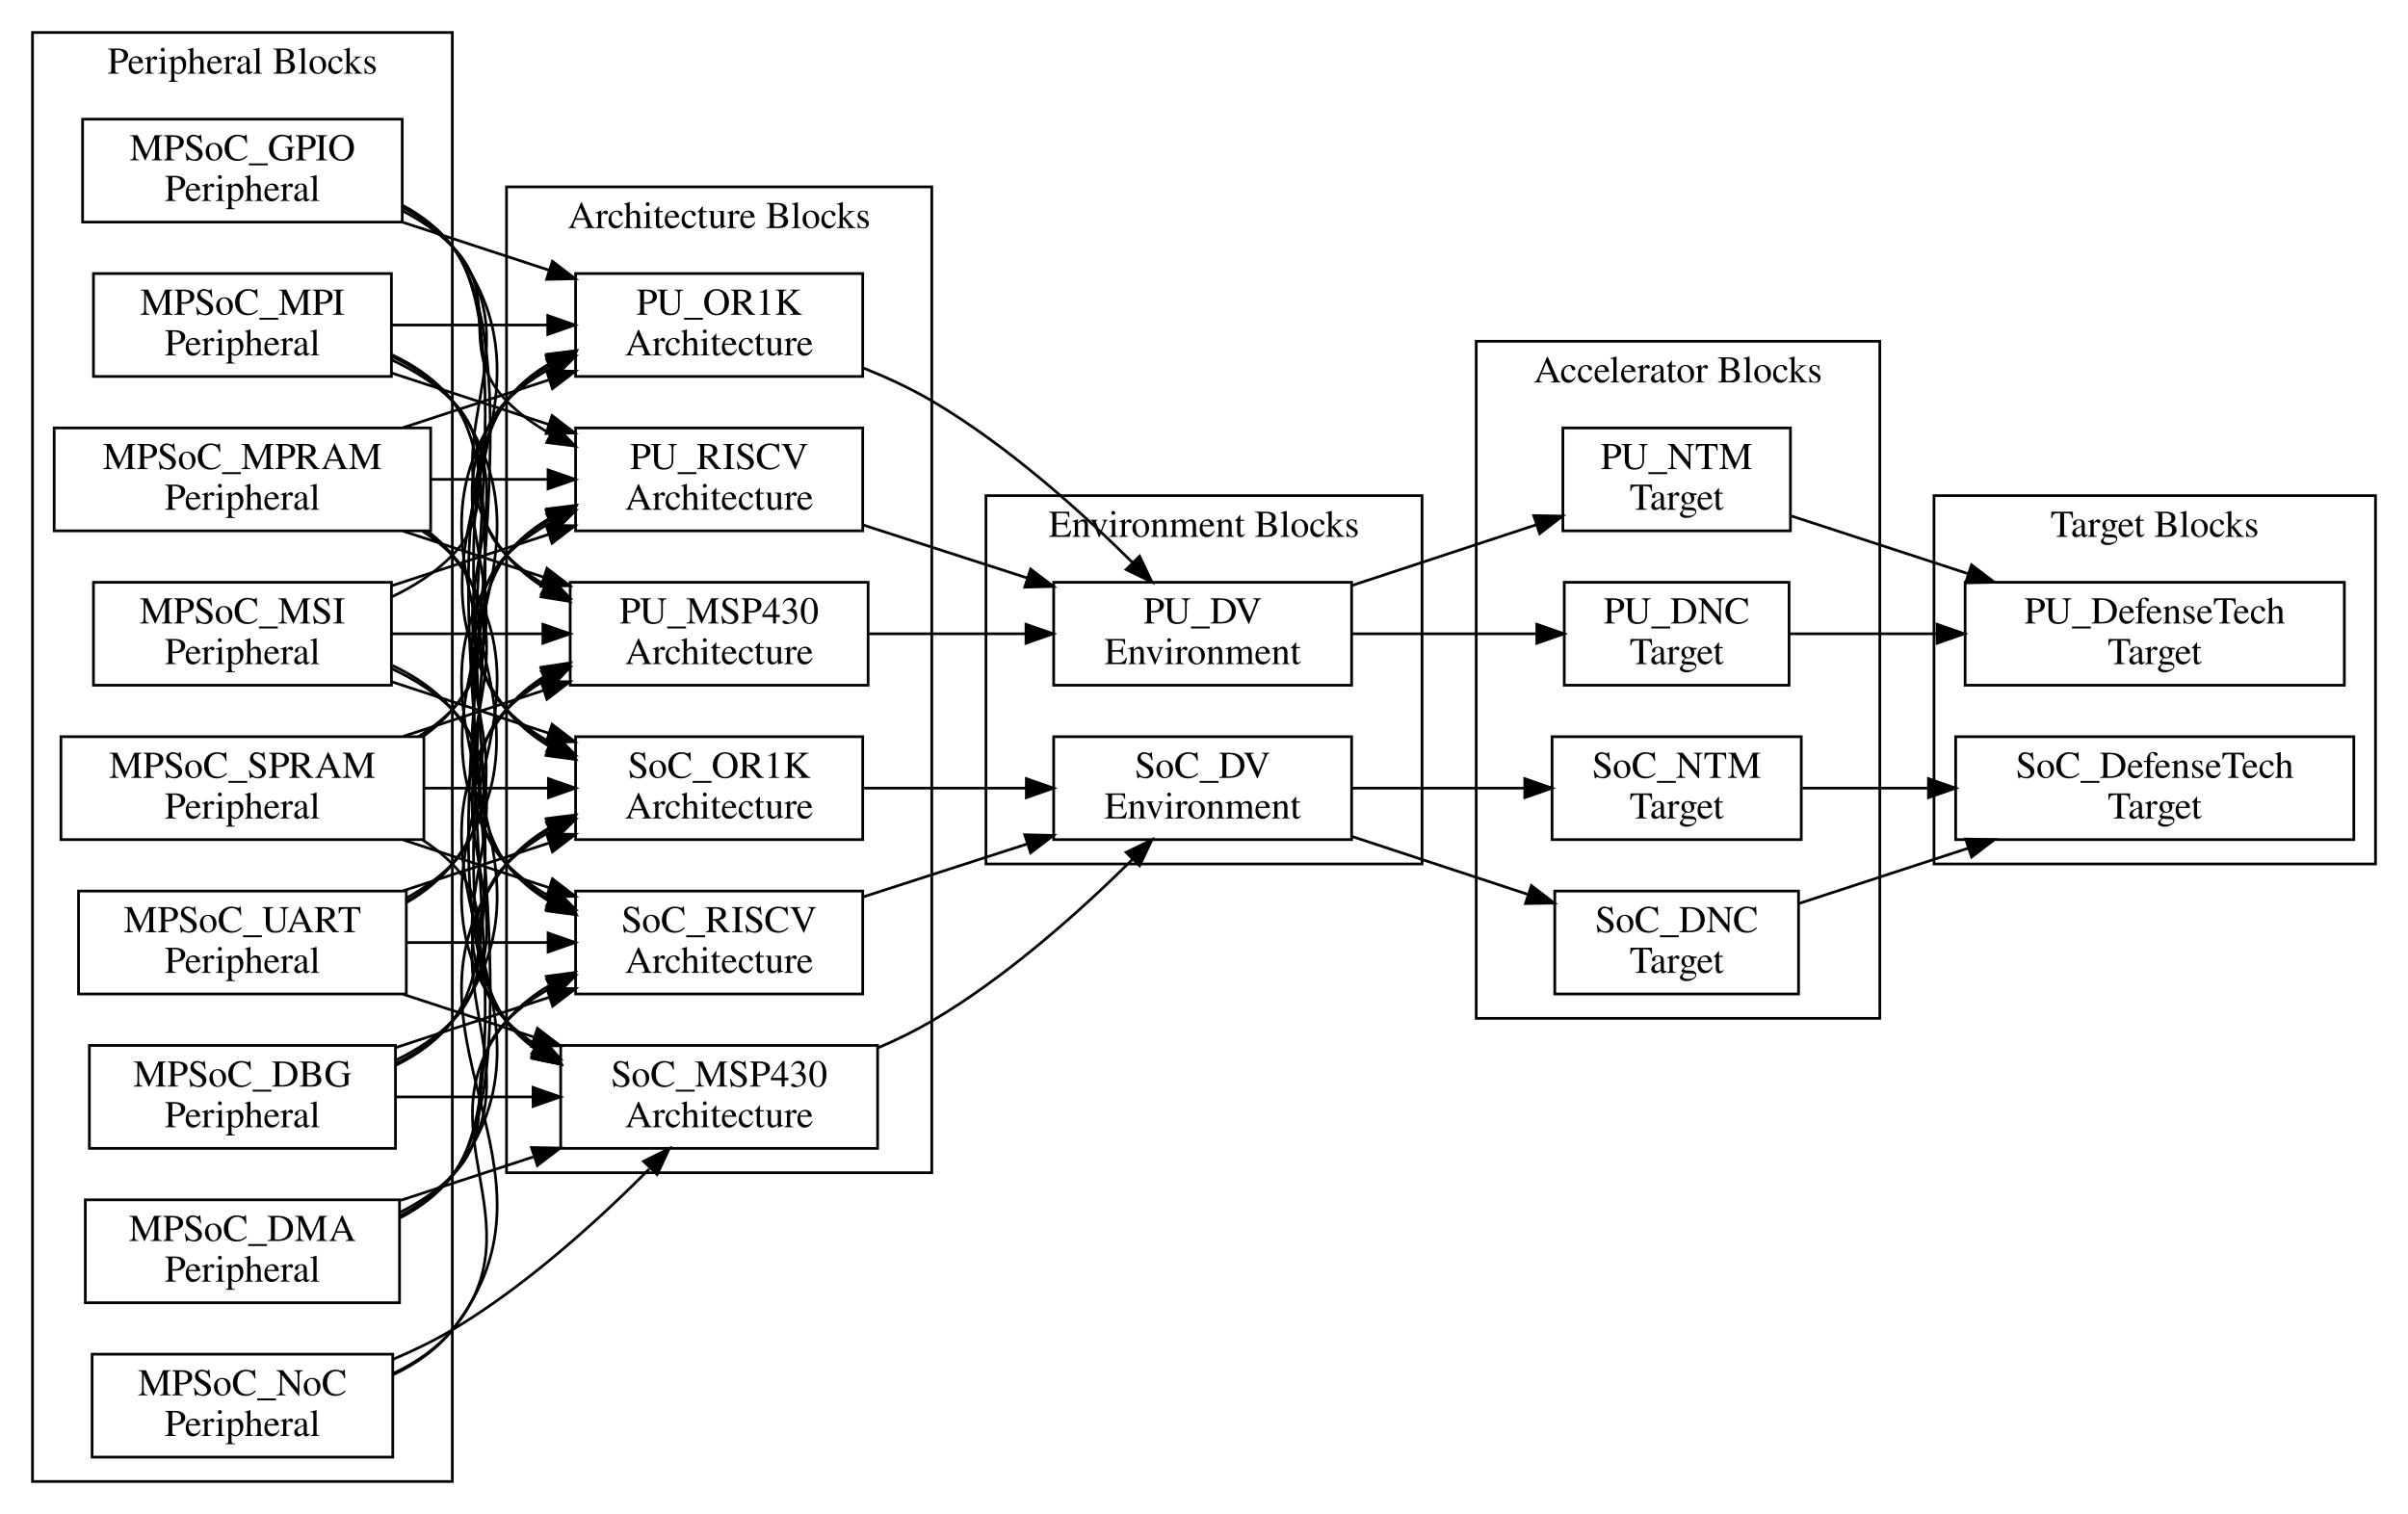
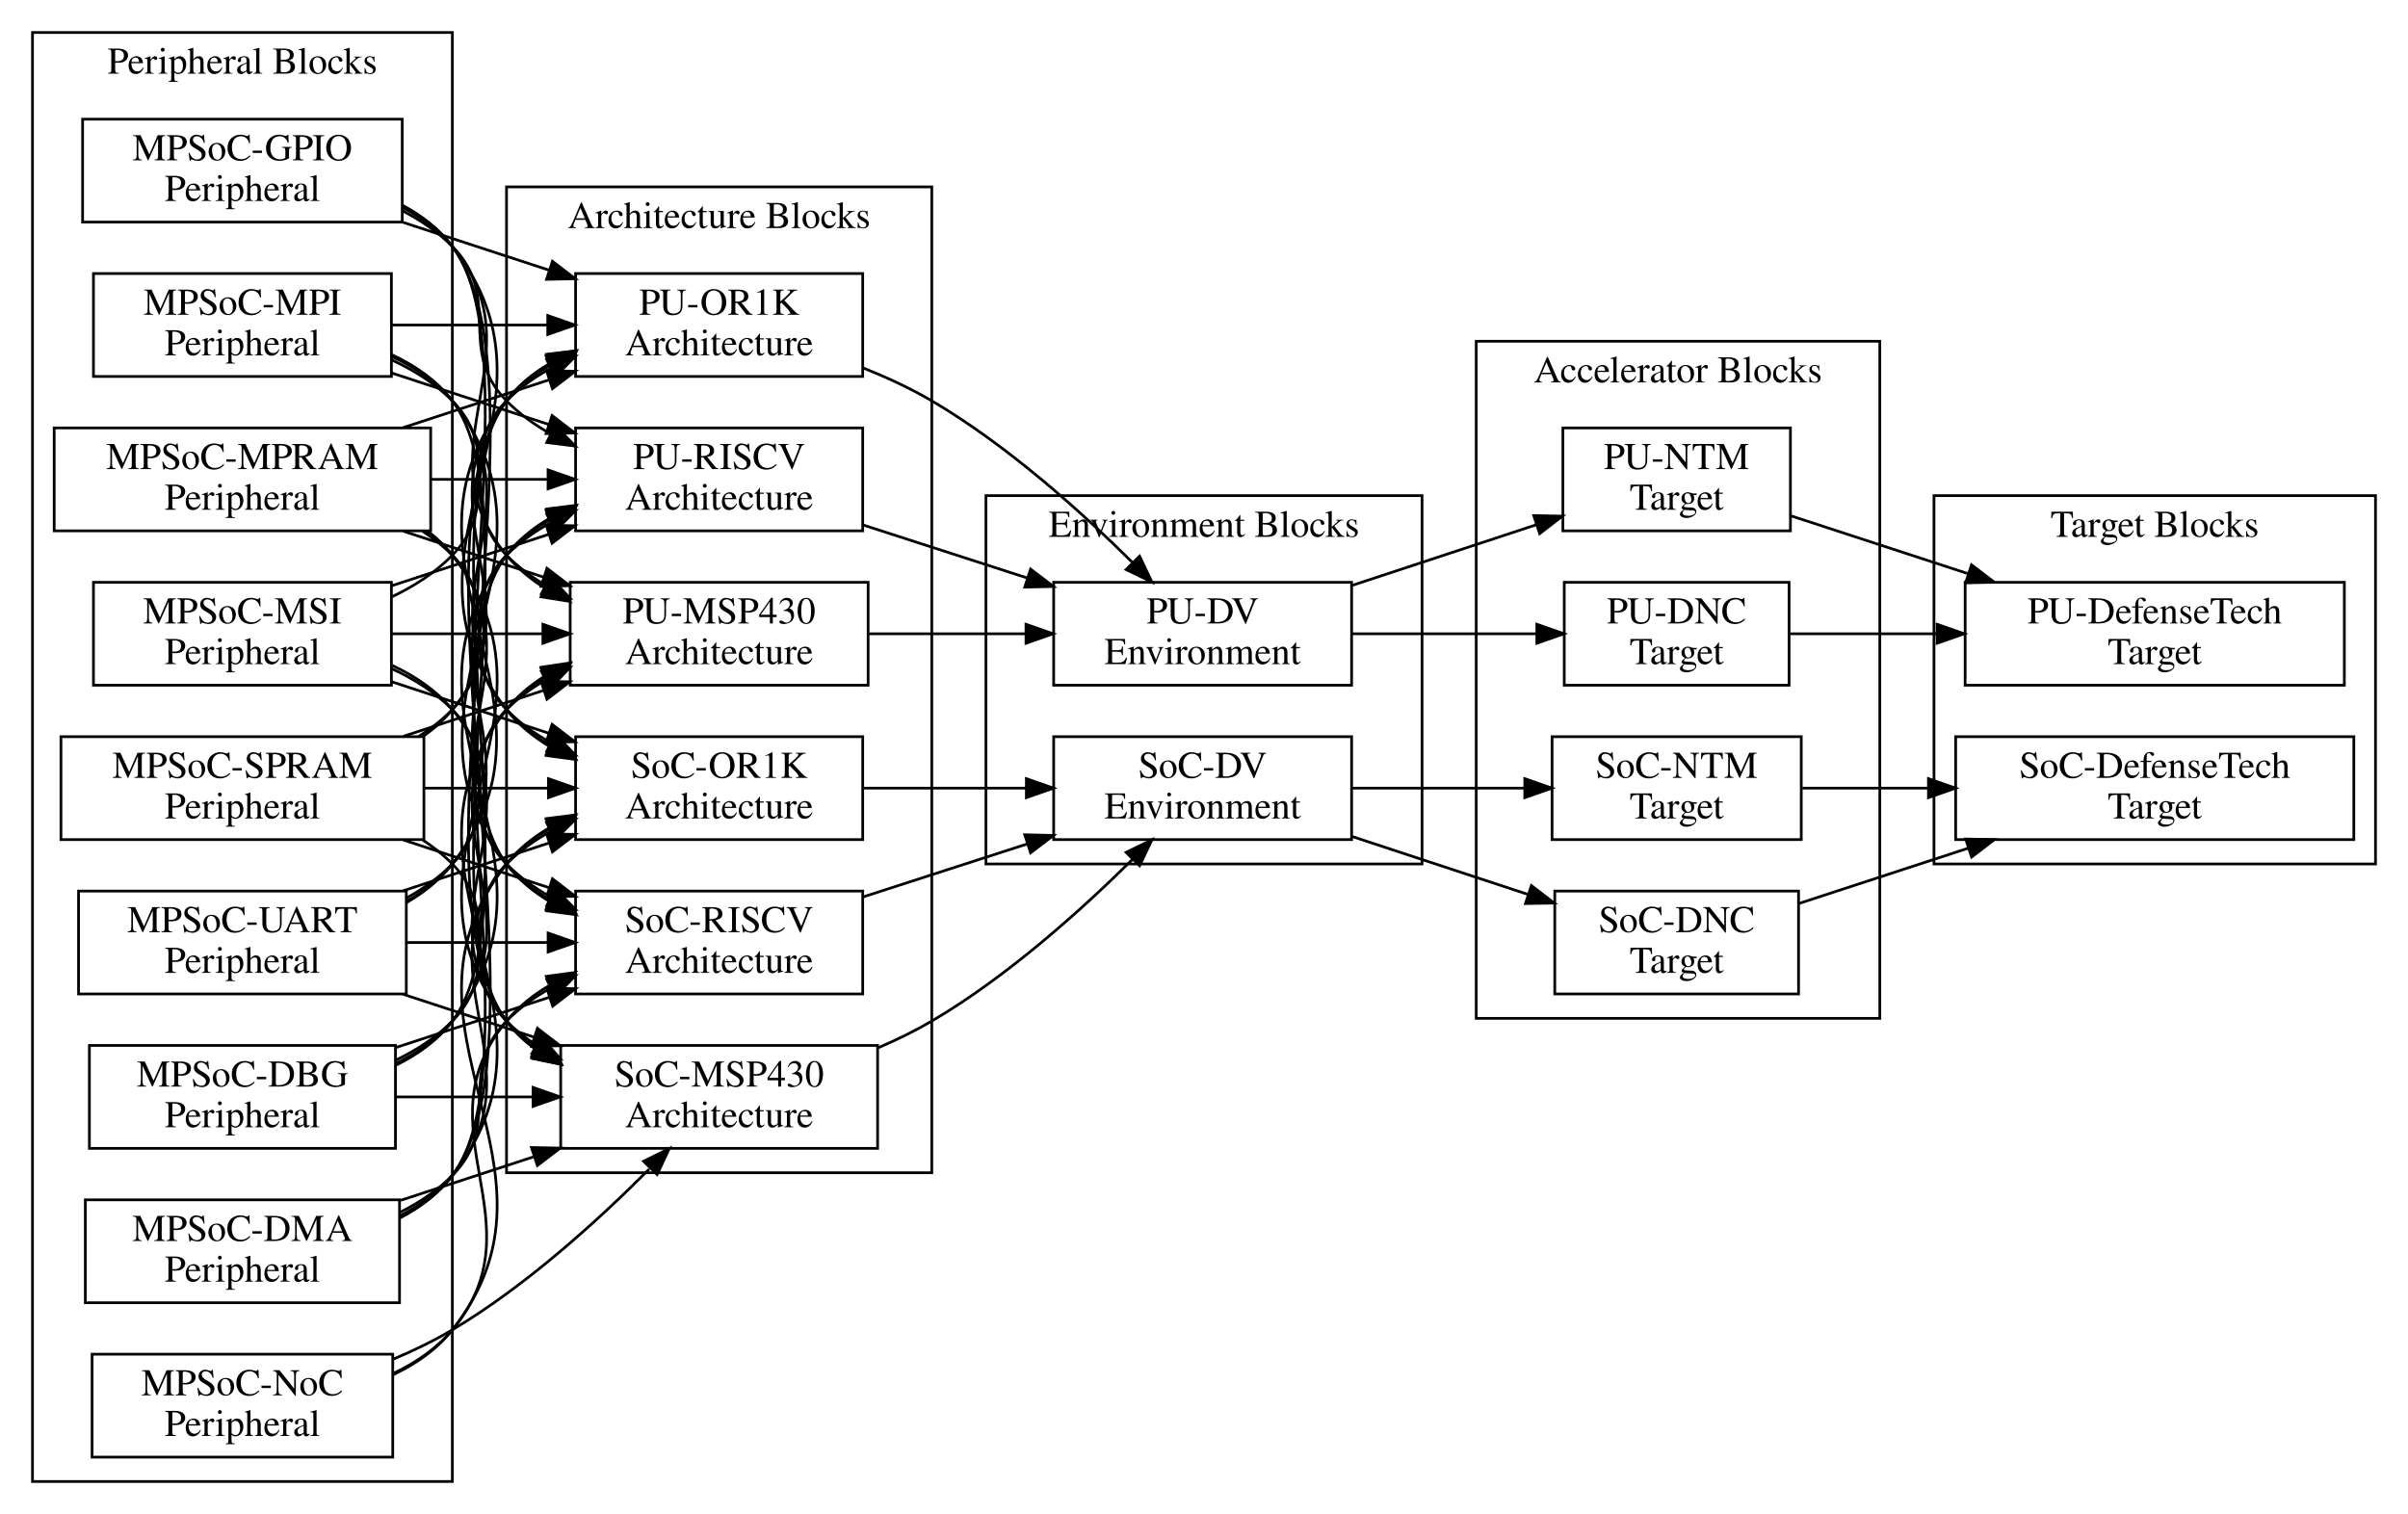
<svg xmlns="http://www.w3.org/2000/svg" width="889pt" height="559pt" viewBox="0.00 0.00 889.00 559.00">
  <g id="graph0" class="graph" transform="scale(1 1) rotate(0) translate(4 555)">
    <polygon fill="white" stroke="transparent" points="-4,4 -4,-555 885,-555 885,4 -4,4" />
    <g id="clust1" class="cluster">
      <polygon fill="none" stroke="black" points="8,-8 8,-543 163,-543 163,-8 8,-8" />
      <text text-anchor="middle" x="85.5" y="-527.8" font-family="Times,serif" font-size="14.00">Peripheral Blocks</text>
    </g>
    <g id="clust2" class="cluster">
      <polygon fill="none" stroke="black" points="183,-122 183,-486 340,-486 340,-122 183,-122" />
      <text text-anchor="middle" x="261.5" y="-470.8" font-family="Times,serif" font-size="14.00">Architecture Blocks</text>
    </g>
    <g id="clust3" class="cluster">
      <polygon fill="none" stroke="black" points="360,-236 360,-372 521,-372 521,-236 360,-236" />
      <text text-anchor="middle" x="440.5" y="-356.8" font-family="Times,serif" font-size="14.00">Environment Blocks</text>
    </g>
    <g id="clust4" class="cluster">
      <polygon fill="none" stroke="black" points="541,-179 541,-429 690,-429 690,-179 541,-179" />
      <text text-anchor="middle" x="615.5" y="-413.8" font-family="Times,serif" font-size="14.00">Accelerator Blocks</text>
    </g>
    <g id="clust5" class="cluster">
      <polygon fill="none" stroke="black" points="710,-236 710,-372 873,-372 873,-236 710,-236" />
      <text text-anchor="middle" x="791.5" y="-356.8" font-family="Times,serif" font-size="14.00">Target Blocks</text>
    </g>
    <g id="node1" class="node">
      <polygon fill="none" stroke="black" points="29,-131 29,-169 142,-169 142,-131 29,-131" />
-       <text text-anchor="middle" x="85.5" y="-153.8" font-family="Times,serif" font-size="14.00">MPSoC_DBG </text>
+       <text text-anchor="middle" x="85.5" y="-153.8" font-family="Times,serif" font-size="14.00">MPSoC-DBG </text>
      <text text-anchor="middle" x="85.5" y="-138.8" font-family="Times,serif" font-size="14.00">Peripheral</text>
    </g>
    <g id="node10" class="node">
      <polygon fill="none" stroke="black" points="203,-131 203,-169 320,-169 320,-131 203,-131" />
-       <text text-anchor="middle" x="261.5" y="-153.8" font-family="Times,serif" font-size="14.00">SoC_MSP430 </text>
+       <text text-anchor="middle" x="261.5" y="-153.8" font-family="Times,serif" font-size="14.00">SoC-MSP430 </text>
      <text text-anchor="middle" x="261.5" y="-138.8" font-family="Times,serif" font-size="14.00">Architecture</text>
    </g>
    <g id="edge1" class="edge">
      <path fill="none" stroke="black" d="M142.03,-150C158.09,-150 175.81,-150 192.54,-150" />
      <polygon fill="black" stroke="black" points="192.8,-153.5 202.8,-150 192.8,-146.5 192.8,-153.5" />
    </g>
    <g id="node11" class="node">
      <polygon fill="none" stroke="black" points="208.5,-245 208.5,-283 314.5,-283 314.5,-245 208.5,-245" />
-       <text text-anchor="middle" x="261.5" y="-267.8" font-family="Times,serif" font-size="14.00">SoC_OR1K </text>
+       <text text-anchor="middle" x="261.5" y="-267.8" font-family="Times,serif" font-size="14.00">SoC-OR1K </text>
      <text text-anchor="middle" x="261.5" y="-252.8" font-family="Times,serif" font-size="14.00">Architecture</text>
    </g>
    <g id="edge18" class="edge">
      <path fill="none" stroke="black" d="M142.3,-163.64C149.94,-167.35 157.16,-172.04 163,-178 182.1,-197.46 163.86,-216.58 183,-236 187.72,-240.79 193.33,-244.77 199.33,-248.07" />
      <polygon fill="black" stroke="black" points="197.82,-251.23 208.35,-252.43 200.87,-244.93 197.82,-251.23" />
    </g>
    <g id="node12" class="node">
      <polygon fill="none" stroke="black" points="208.5,-188 208.5,-226 314.5,-226 314.5,-188 208.5,-188" />
-       <text text-anchor="middle" x="261.5" y="-210.8" font-family="Times,serif" font-size="14.00">SoC_RISCV </text>
+       <text text-anchor="middle" x="261.5" y="-210.8" font-family="Times,serif" font-size="14.00">SoC-RISCV </text>
      <text text-anchor="middle" x="261.5" y="-195.8" font-family="Times,serif" font-size="14.00">Architecture</text>
    </g>
    <g id="edge35" class="edge">
      <path fill="none" stroke="black" d="M142.03,-168.19C160.16,-174.13 180.39,-180.76 198.93,-186.83" />
      <polygon fill="black" stroke="black" points="197.86,-190.16 208.45,-189.95 200.04,-183.51 197.86,-190.16" />
    </g>
    <g id="node13" class="node">
      <polygon fill="none" stroke="black" points="206.5,-302 206.5,-340 316.5,-340 316.5,-302 206.5,-302" />
-       <text text-anchor="middle" x="261.5" y="-324.8" font-family="Times,serif" font-size="14.00">PU_MSP430 </text>
+       <text text-anchor="middle" x="261.5" y="-324.8" font-family="Times,serif" font-size="14.00">PU-MSP430 </text>
      <text text-anchor="middle" x="261.5" y="-309.8" font-family="Times,serif" font-size="14.00">Architecture</text>
    </g>
    <g id="edge10" class="edge">
      <path fill="none" stroke="black" d="M142.03,-162.28C149.99,-166.16 157.38,-171.27 163,-178 196.26,-217.81 149.65,-253.26 183,-293 186.95,-297.7 191.75,-301.62 197.01,-304.87" />
      <polygon fill="black" stroke="black" points="195.75,-308.17 206.22,-309.76 199.02,-301.98 195.75,-308.17" />
    </g>
    <g id="node14" class="node">
      <polygon fill="none" stroke="black" points="208.5,-416 208.5,-454 314.5,-454 314.5,-416 208.5,-416" />
-       <text text-anchor="middle" x="261.5" y="-438.8" font-family="Times,serif" font-size="14.00">PU_OR1K </text>
+       <text text-anchor="middle" x="261.5" y="-438.8" font-family="Times,serif" font-size="14.00">PU-OR1K </text>
      <text text-anchor="middle" x="261.5" y="-423.8" font-family="Times,serif" font-size="14.00">Architecture</text>
    </g>
    <g id="edge27" class="edge">
      <path fill="none" stroke="black" d="M142.14,-161.69C150.2,-165.64 157.58,-170.93 163,-178 194.06,-218.56 151.86,-366.51 183,-407 187.34,-412.64 192.91,-417.14 199.08,-420.74" />
      <polygon fill="black" stroke="black" points="197.95,-424.09 208.47,-425.39 201.06,-417.82 197.95,-424.09" />
    </g>
    <g id="node15" class="node">
      <polygon fill="none" stroke="black" points="208.5,-359 208.5,-397 314.5,-397 314.5,-359 208.5,-359" />
-       <text text-anchor="middle" x="261.5" y="-381.8" font-family="Times,serif" font-size="14.00">PU_RISCV </text>
+       <text text-anchor="middle" x="261.5" y="-381.8" font-family="Times,serif" font-size="14.00">PU-RISCV </text>
      <text text-anchor="middle" x="261.5" y="-366.8" font-family="Times,serif" font-size="14.00">Architecture</text>
    </g>
    <g id="edge44" class="edge">
      <path fill="none" stroke="black" d="M142.36,-162.01C150.28,-165.92 157.57,-171.12 163,-178 210.66,-238.43 135.21,-289.67 183,-350 187.36,-355.5 192.89,-359.92 198.99,-363.47" />
      <polygon fill="black" stroke="black" points="197.74,-366.76 208.25,-368.08 200.86,-360.49 197.74,-366.76" />
    </g>
    <g id="node2" class="node">
      <polygon fill="none" stroke="black" points="27.5,-74 27.5,-112 143.5,-112 143.5,-74 27.5,-74" />
-       <text text-anchor="middle" x="85.5" y="-96.8" font-family="Times,serif" font-size="14.00">MPSoC_DMA </text>
+       <text text-anchor="middle" x="85.5" y="-96.8" font-family="Times,serif" font-size="14.00">MPSoC-DMA </text>
      <text text-anchor="middle" x="85.5" y="-81.8" font-family="Times,serif" font-size="14.00">Peripheral</text>
    </g>
    <g id="edge2" class="edge">
      <path fill="none" stroke="black" d="M143.96,-111.82C159.61,-116.95 176.72,-122.55 192.88,-127.85" />
      <polygon fill="black" stroke="black" points="192.21,-131.31 202.81,-131.1 194.39,-124.66 192.21,-131.31" />
    </g>
    <g id="edge19" class="edge">
      <path fill="none" stroke="black" d="M143.56,-106.04C150.94,-109.83 157.74,-114.71 163,-121 196.26,-160.81 149.65,-196.26 183,-236 187.45,-241.3 192.98,-245.6 199.03,-249.08" />
      <polygon fill="black" stroke="black" points="197.69,-252.32 208.2,-253.63 200.8,-246.05 197.69,-252.32" />
    </g>
    <g id="edge36" class="edge">
      <path fill="none" stroke="black" d="M143.82,-107.44C150.89,-111.01 157.54,-115.46 163,-121 181.86,-140.11 164.21,-158.82 183,-178 187.73,-182.83 193.33,-186.86 199.34,-190.22" />
      <polygon fill="black" stroke="black" points="197.85,-193.39 208.36,-194.7 200.95,-187.12 197.85,-193.39" />
    </g>
    <g id="edge11" class="edge">
      <path fill="none" stroke="black" d="M143.5,-105.58C150.98,-109.43 157.83,-114.45 163,-121 210.66,-181.43 135.21,-232.67 183,-293 186.96,-298 191.9,-302.11 197.35,-305.49" />
      <polygon fill="black" stroke="black" points="195.8,-308.63 206.27,-310.21 199.07,-302.44 195.8,-308.63" />
    </g>
    <g id="edge28" class="edge">
      <path fill="none" stroke="black" d="M143.77,-105.38C151.22,-109.25 157.98,-114.33 163,-121 201.3,-171.92 144.6,-356.16 183,-407 187.29,-412.68 192.83,-417.2 198.99,-420.81" />
      <polygon fill="black" stroke="black" points="197.85,-424.16 208.36,-425.47 200.96,-417.89 197.85,-424.16" />
    </g>
    <g id="edge45" class="edge">
      <path fill="none" stroke="black" d="M143.67,-105.45C151.13,-109.32 157.93,-114.38 163,-121 194.06,-161.56 151.86,-309.51 183,-350 187.34,-355.64 192.91,-360.14 199.08,-363.74" />
      <polygon fill="black" stroke="black" points="197.95,-367.09 208.47,-368.39 201.06,-360.82 197.95,-367.09" />
    </g>
    <g id="node3" class="node">
      <polygon fill="none" stroke="black" points="26.5,-473 26.5,-511 144.5,-511 144.5,-473 26.5,-473" />
-       <text text-anchor="middle" x="85.5" y="-495.8" font-family="Times,serif" font-size="14.00">MPSoC_GPIO </text>
+       <text text-anchor="middle" x="85.5" y="-495.8" font-family="Times,serif" font-size="14.00">MPSoC-GPIO </text>
      <text text-anchor="middle" x="85.5" y="-480.8" font-family="Times,serif" font-size="14.00">Peripheral</text>
    </g>
    <g id="edge3" class="edge">
      <path fill="none" stroke="black" d="M144.53,-479.23C151.67,-475.4 158.15,-470.44 163,-464 201.3,-413.08 144.6,-228.84 183,-178 186.15,-173.83 189.99,-170.27 194.24,-167.25" />
      <polygon fill="black" stroke="black" points="196.11,-170.21 202.87,-162.06 192.5,-164.21 196.11,-170.21" />
    </g>
    <g id="edge20" class="edge">
      <path fill="none" stroke="black" d="M144.63,-478.82C151.67,-475.05 158.09,-470.22 163,-464 210.41,-403.94 135.81,-353.23 183,-293 187.35,-287.45 192.87,-282.97 198.96,-279.34" />
      <polygon fill="black" stroke="black" points="200.91,-282.28 208.23,-274.62 197.73,-276.04 200.91,-282.28" />
    </g>
    <g id="edge37" class="edge">
      <path fill="none" stroke="black" d="M144.8,-478.95C151.81,-475.16 158.18,-470.29 163,-464 193.93,-423.62 152.21,-276.49 183,-236 187.42,-230.18 193.15,-225.53 199.49,-221.81" />
      <polygon fill="black" stroke="black" points="201.09,-224.93 208.44,-217.3 197.93,-218.68 201.09,-224.93" />
    </g>
    <g id="edge12" class="edge">
      <path fill="none" stroke="black" d="M144.69,-478.35C151.63,-474.66 158.01,-469.97 163,-464 196.01,-424.55 150.13,-389.57 183,-350 187.04,-345.14 191.97,-341.1 197.38,-337.73" />
      <polygon fill="black" stroke="black" points="199.06,-340.8 206.2,-332.97 195.74,-334.64 199.06,-340.8" />
    </g>
    <g id="edge29" class="edge">
      <path fill="none" stroke="black" d="M144.92,-472.86C162.25,-467.19 181.28,-460.95 198.81,-455.21" />
      <polygon fill="black" stroke="black" points="199.95,-458.52 208.37,-452.08 197.78,-451.86 199.95,-458.52" />
    </g>
    <g id="edge46" class="edge">
      <path fill="none" stroke="black" d="M144.59,-477.17C151.37,-473.66 157.74,-469.34 163,-464 181.86,-444.89 164.21,-426.18 183,-407 187.73,-402.17 193.33,-398.14 199.34,-394.78" />
      <polygon fill="black" stroke="black" points="200.95,-397.88 208.36,-390.3 197.85,-391.61 200.95,-397.88" />
    </g>
    <g id="node4" class="node">
      <polygon fill="none" stroke="black" points="30.5,-416 30.5,-454 140.5,-454 140.5,-416 30.5,-416" />
-       <text text-anchor="middle" x="85.5" y="-438.8" font-family="Times,serif" font-size="14.00">MPSoC_MPI </text>
+       <text text-anchor="middle" x="85.5" y="-438.8" font-family="Times,serif" font-size="14.00">MPSoC-MPI </text>
      <text text-anchor="middle" x="85.5" y="-423.8" font-family="Times,serif" font-size="14.00">Peripheral</text>
    </g>
    <g id="edge4" class="edge">
      <path fill="none" stroke="black" d="M140.6,-424.05C149.25,-420.03 157.24,-414.52 163,-407 194.06,-366.44 151.86,-218.49 183,-178 186.19,-173.85 190.05,-170.32 194.32,-167.31" />
      <polygon fill="black" stroke="black" points="196.19,-170.27 202.98,-162.14 192.6,-164.26 196.19,-170.27" />
    </g>
    <g id="edge21" class="edge">
      <path fill="none" stroke="black" d="M140.86,-423.27C149.26,-419.33 157.1,-414.05 163,-407 196.01,-367.55 150.13,-332.57 183,-293 187.44,-287.65 192.97,-283.29 199.02,-279.74" />
      <polygon fill="black" stroke="black" points="200.86,-282.73 208.19,-275.08 197.69,-276.49 200.86,-282.73" />
    </g>
    <g id="edge38" class="edge">
      <path fill="none" stroke="black" d="M140.81,-423.73C149.33,-419.74 157.22,-414.33 163,-407 210.41,-346.94 135.81,-296.23 183,-236 187.35,-230.45 192.87,-225.97 198.96,-222.34" />
      <polygon fill="black" stroke="black" points="200.91,-225.28 208.23,-217.62 197.73,-219.04 200.91,-225.28" />
    </g>
    <g id="edge13" class="edge">
      <path fill="none" stroke="black" d="M140.71,-422.07C148.93,-418.26 156.74,-413.34 163,-407 181.86,-387.89 164.21,-369.18 183,-350 187.19,-345.73 192.06,-342.08 197.29,-338.96" />
      <polygon fill="black" stroke="black" points="199.13,-341.94 206.36,-334.2 195.88,-335.75 199.13,-341.94" />
    </g>
    <g id="edge30" class="edge">
      <path fill="none" stroke="black" d="M140.6,-435C158.78,-435 179.21,-435 197.99,-435" />
      <polygon fill="black" stroke="black" points="198.22,-438.5 208.22,-435 198.22,-431.5 198.22,-438.5" />
    </g>
    <g id="edge47" class="edge">
      <path fill="none" stroke="black" d="M140.6,-417.28C158.95,-411.27 179.59,-404.5 198.51,-398.31" />
      <polygon fill="black" stroke="black" points="199.81,-401.57 208.22,-395.13 197.63,-394.91 199.81,-401.57" />
    </g>
    <g id="node5" class="node">
      <polygon fill="none" stroke="black" points="16,-359 16,-397 155,-397 155,-359 16,-359" />
-       <text text-anchor="middle" x="85.5" y="-381.8" font-family="Times,serif" font-size="14.00">MPSoC_MPRAM </text>
+       <text text-anchor="middle" x="85.5" y="-381.8" font-family="Times,serif" font-size="14.00">MPSoC-MPRAM </text>
      <text text-anchor="middle" x="85.5" y="-366.8" font-family="Times,serif" font-size="14.00">Peripheral</text>
    </g>
    <g id="edge5" class="edge">
      <path fill="none" stroke="black" d="M153.95,-358.85C157.31,-356.27 160.37,-353.33 163,-350 210.66,-289.57 135.21,-238.33 183,-178 186.11,-174.07 189.82,-170.69 193.91,-167.79" />
      <polygon fill="black" stroke="black" points="196,-170.62 202.76,-162.47 192.39,-164.62 196,-170.62" />
    </g>
    <g id="edge22" class="edge">
      <path fill="none" stroke="black" d="M152.05,-358.84C156.02,-356.25 159.72,-353.32 163,-350 181.86,-330.89 164.21,-312.18 183,-293 187.73,-288.17 193.33,-284.14 199.34,-280.78" />
      <polygon fill="black" stroke="black" points="200.95,-283.88 208.36,-276.3 197.85,-277.61 200.95,-283.88" />
    </g>
    <g id="edge39" class="edge">
      <path fill="none" stroke="black" d="M153.39,-358.92C156.93,-356.32 160.19,-353.36 163,-350 196.01,-310.55 150.13,-275.57 183,-236 187.44,-230.65 192.97,-226.29 199.02,-222.74" />
      <polygon fill="black" stroke="black" points="200.86,-225.73 208.19,-218.08 197.69,-219.49 200.86,-225.73" />
    </g>
    <g id="edge14" class="edge">
      <path fill="none" stroke="black" d="M144.92,-358.86C161.51,-353.43 179.66,-347.48 196.56,-341.95" />
      <polygon fill="black" stroke="black" points="197.93,-345.18 206.34,-338.74 195.75,-338.53 197.93,-345.18" />
    </g>
    <g id="edge31" class="edge">
      <path fill="none" stroke="black" d="M144.92,-397.14C162.25,-402.81 181.28,-409.05 198.81,-414.79" />
      <polygon fill="black" stroke="black" points="197.78,-418.14 208.37,-417.92 199.95,-411.48 197.78,-418.14" />
    </g>
    <g id="edge48" class="edge">
      <path fill="none" stroke="black" d="M155.27,-378C169.35,-378 184.1,-378 197.94,-378" />
      <polygon fill="black" stroke="black" points="198.33,-381.5 208.33,-378 198.33,-374.5 198.33,-381.5" />
    </g>
    <g id="node6" class="node">
      <polygon fill="none" stroke="black" points="30.5,-302 30.5,-340 140.5,-340 140.5,-302 30.5,-302" />
-       <text text-anchor="middle" x="85.5" y="-324.8" font-family="Times,serif" font-size="14.00">MPSoC_MSI </text>
+       <text text-anchor="middle" x="85.5" y="-324.8" font-family="Times,serif" font-size="14.00">MPSoC-MSI </text>
      <text text-anchor="middle" x="85.5" y="-309.8" font-family="Times,serif" font-size="14.00">Peripheral</text>
    </g>
    <g id="edge6" class="edge">
      <path fill="none" stroke="black" d="M140.87,-309.28C149.27,-305.33 157.11,-300.05 163,-293 196.26,-253.19 149.65,-217.74 183,-178 186.17,-174.23 189.88,-170.96 193.95,-168.14" />
      <polygon fill="black" stroke="black" points="195.89,-171.05 202.7,-162.93 192.32,-165.03 195.89,-171.05" />
    </g>
    <g id="edge23" class="edge">
      <path fill="none" stroke="black" d="M140.6,-303.28C158.95,-297.27 179.59,-290.5 198.51,-284.31" />
      <polygon fill="black" stroke="black" points="199.81,-287.57 208.22,-281.13 197.63,-280.91 199.81,-287.57" />
    </g>
    <g id="edge40" class="edge">
      <path fill="none" stroke="black" d="M140.71,-308.07C148.93,-304.26 156.74,-299.34 163,-293 181.86,-273.89 164.21,-255.18 183,-236 187.73,-231.17 193.33,-227.14 199.34,-223.78" />
      <polygon fill="black" stroke="black" points="200.95,-226.88 208.36,-219.3 197.85,-220.61 200.95,-226.88" />
    </g>
    <g id="edge15" class="edge">
      <path fill="none" stroke="black" d="M140.6,-321C158.28,-321 178.08,-321 196.42,-321" />
      <polygon fill="black" stroke="black" points="196.43,-324.5 206.43,-321 196.43,-317.5 196.43,-324.5" />
    </g>
    <g id="edge32" class="edge">
      <path fill="none" stroke="black" d="M140.73,-334.67C148.95,-338.59 156.75,-343.59 163,-350 181.75,-369.22 164.1,-387.93 183,-407 187.74,-411.78 193.35,-415.75 199.35,-419.04" />
      <polygon fill="black" stroke="black" points="197.85,-422.2 208.38,-423.4 200.9,-415.9 197.85,-422.2" />
    </g>
    <g id="edge49" class="edge">
      <path fill="none" stroke="black" d="M140.6,-338.72C158.95,-344.73 179.59,-351.5 198.51,-357.69" />
      <polygon fill="black" stroke="black" points="197.63,-361.09 208.22,-360.87 199.81,-354.43 197.63,-361.09" />
    </g>
    <g id="node7" class="node">
      <polygon fill="none" stroke="black" points="30,-17 30,-55 141,-55 141,-17 30,-17" />
-       <text text-anchor="middle" x="85.5" y="-39.8" font-family="Times,serif" font-size="14.00">MPSoC_NoC </text>
+       <text text-anchor="middle" x="85.5" y="-39.8" font-family="Times,serif" font-size="14.00">MPSoC-NoC </text>
      <text text-anchor="middle" x="85.5" y="-24.8" font-family="Times,serif" font-size="14.00">Peripheral</text>
    </g>
    <g id="edge7" class="edge">
      <path fill="none" stroke="black" d="M141.16,-53.15C148.71,-56.33 156.19,-59.95 163,-64 190.32,-80.26 217.1,-104.67 235.66,-123.33" />
      <polygon fill="black" stroke="black" points="233.6,-126.23 243.09,-130.94 238.6,-121.34 233.6,-126.23" />
    </g>
    <g id="edge24" class="edge">
      <path fill="none" stroke="black" d="M141.2,-47.45C149.57,-51.42 157.31,-56.78 163,-64 210.66,-124.43 135.21,-175.67 183,-236 187.36,-241.5 192.89,-245.92 198.99,-249.47" />
      <polygon fill="black" stroke="black" points="197.74,-252.76 208.25,-254.08 200.86,-246.49 197.74,-252.76" />
    </g>
    <g id="edge41" class="edge">
      <path fill="none" stroke="black" d="M141.24,-47.91C149.51,-51.84 157.19,-57.06 163,-64 196.01,-103.45 150.13,-138.43 183,-178 187.44,-183.35 192.97,-187.71 199.02,-191.26" />
      <polygon fill="black" stroke="black" points="197.69,-194.51 208.19,-195.92 200.86,-188.27 197.69,-194.51" />
    </g>
    <g id="node8" class="node">
      <polygon fill="none" stroke="black" points="18.5,-245 18.5,-283 152.5,-283 152.5,-245 18.5,-245" />
-       <text text-anchor="middle" x="85.5" y="-267.8" font-family="Times,serif" font-size="14.00">MPSoC_SPRAM </text>
+       <text text-anchor="middle" x="85.5" y="-267.8" font-family="Times,serif" font-size="14.00">MPSoC-SPRAM </text>
      <text text-anchor="middle" x="85.5" y="-252.8" font-family="Times,serif" font-size="14.00">Peripheral</text>
    </g>
    <g id="edge8" class="edge">
      <path fill="none" stroke="black" d="M152.07,-244.86C156.03,-242.27 159.73,-239.33 163,-236 182.1,-216.54 163.86,-197.42 183,-178 186.25,-174.7 189.92,-171.79 193.85,-169.22" />
      <polygon fill="black" stroke="black" points="195.84,-172.11 202.8,-164.12 192.38,-166.03 195.84,-172.11" />
    </g>
    <g id="edge25" class="edge">
      <path fill="none" stroke="black" d="M152.78,-264C167.76,-264 183.61,-264 198.42,-264" />
      <polygon fill="black" stroke="black" points="198.47,-267.5 208.47,-264 198.47,-260.5 198.47,-267.5" />
    </g>
    <g id="edge42" class="edge">
      <path fill="none" stroke="black" d="M144.92,-244.86C162.25,-239.19 181.28,-232.95 198.81,-227.21" />
      <polygon fill="black" stroke="black" points="199.95,-230.52 208.37,-224.08 197.78,-223.86 199.95,-230.52" />
    </g>
    <g id="edge16" class="edge">
      <path fill="none" stroke="black" d="M144.92,-283.14C161.51,-288.57 179.66,-294.52 196.56,-300.05" />
      <polygon fill="black" stroke="black" points="195.75,-303.47 206.34,-303.26 197.93,-296.82 195.75,-303.47" />
    </g>
    <g id="edge33" class="edge">
      <path fill="none" stroke="black" d="M152.37,-283.21C156.31,-286.03 159.92,-289.28 163,-293 195.79,-332.64 149.91,-367.62 183,-407 187.45,-412.3 192.99,-416.59 199.04,-420.08" />
      <polygon fill="black" stroke="black" points="197.7,-423.32 208.21,-424.62 200.81,-417.04 197.7,-423.32" />
    </g>
    <g id="edge50" class="edge">
      <path fill="none" stroke="black" d="M150.61,-283.1C155.12,-285.96 159.33,-289.24 163,-293 181.75,-312.22 164.1,-330.93 183,-350 187.74,-354.78 193.35,-358.75 199.35,-362.04" />
      <polygon fill="black" stroke="black" points="197.85,-365.2 208.38,-366.4 200.9,-358.9 197.85,-365.2" />
    </g>
    <g id="node9" class="node">
      <polygon fill="none" stroke="black" points="25,-188 25,-226 146,-226 146,-188 25,-188" />
-       <text text-anchor="middle" x="85.5" y="-210.8" font-family="Times,serif" font-size="14.00">MPSoC_UART </text>
+       <text text-anchor="middle" x="85.5" y="-210.8" font-family="Times,serif" font-size="14.00">MPSoC-UART </text>
      <text text-anchor="middle" x="85.5" y="-195.8" font-family="Times,serif" font-size="14.00">Peripheral</text>
    </g>
    <g id="edge9" class="edge">
      <path fill="none" stroke="black" d="M144.92,-187.86C160.38,-182.8 177.18,-177.29 193.07,-172.09" />
      <polygon fill="black" stroke="black" points="194.41,-175.33 202.82,-168.89 192.23,-168.68 194.41,-175.33" />
    </g>
    <g id="edge26" class="edge">
      <path fill="none" stroke="black" d="M144.92,-226.14C162.25,-231.81 181.28,-238.05 198.81,-243.79" />
      <polygon fill="black" stroke="black" points="197.78,-247.14 208.37,-246.92 199.95,-240.48 197.78,-247.14" />
    </g>
    <g id="edge43" class="edge">
      <path fill="none" stroke="black" d="M146.38,-207C163.07,-207 181.24,-207 198.07,-207" />
      <polygon fill="black" stroke="black" points="198.35,-210.5 208.35,-207 198.35,-203.5 198.35,-210.5" />
    </g>
    <g id="edge17" class="edge">
      <path fill="none" stroke="black" d="M146.13,-223.45C152.34,-226.88 158.14,-231.02 163,-236 181.75,-255.22 164.1,-273.93 183,-293 187.19,-297.23 192.07,-300.83 197.3,-303.88" />
      <polygon fill="black" stroke="black" points="195.89,-307.09 206.38,-308.53 199.08,-300.86 195.89,-307.09" />
    </g>
    <g id="edge34" class="edge">
      <path fill="none" stroke="black" d="M146.16,-221.8C152.6,-225.52 158.46,-230.18 163,-236 210.06,-296.33 135.47,-347.04 183,-407 187.36,-412.5 192.89,-416.92 198.99,-420.47" />
      <polygon fill="black" stroke="black" points="197.74,-423.76 208.26,-425.08 200.86,-417.49 197.74,-423.76" />
    </g>
    <g id="edge51" class="edge">
      <path fill="none" stroke="black" d="M146.22,-222.27C152.57,-225.91 158.38,-230.42 163,-236 195.79,-275.64 149.91,-310.62 183,-350 187.45,-355.3 192.99,-359.59 199.04,-363.08" />
      <polygon fill="black" stroke="black" points="197.7,-366.32 208.21,-367.62 200.81,-360.04 197.7,-366.32" />
    </g>
    <g id="node16" class="node">
      <polygon fill="none" stroke="black" points="385,-245 385,-283 495,-283 495,-245 385,-245" />
-       <text text-anchor="middle" x="440" y="-267.8" font-family="Times,serif" font-size="14.00">SoC_DV </text>
+       <text text-anchor="middle" x="440" y="-267.8" font-family="Times,serif" font-size="14.00">SoC-DV </text>
      <text text-anchor="middle" x="440" y="-252.8" font-family="Times,serif" font-size="14.00">Environment</text>
    </g>
    <g id="edge55" class="edge">
      <path fill="none" stroke="black" d="M320.3,-168.18C327.12,-171.1 333.83,-174.38 340,-178 367.9,-194.39 395.34,-219.09 414.23,-237.82" />
      <polygon fill="black" stroke="black" points="411.75,-240.29 421.28,-244.93 416.72,-235.36 411.75,-240.29" />
    </g>
    <g id="edge56" class="edge">
      <path fill="none" stroke="black" d="M314.5,-264C333.38,-264 354.93,-264 374.74,-264" />
      <polygon fill="black" stroke="black" points="374.92,-267.5 384.92,-264 374.92,-260.5 374.92,-267.5" />
    </g>
    <g id="edge57" class="edge">
      <path fill="none" stroke="black" d="M314.5,-223.79C333.55,-229.95 355.33,-236.98 375.29,-243.42" />
      <polygon fill="black" stroke="black" points="374.33,-246.79 384.92,-246.54 376.48,-240.13 374.33,-246.79" />
    </g>
    <g id="node17" class="node">
      <polygon fill="none" stroke="black" points="385,-302 385,-340 495,-340 495,-302 385,-302" />
-       <text text-anchor="middle" x="440" y="-324.8" font-family="Times,serif" font-size="14.00">PU_DV </text>
+       <text text-anchor="middle" x="440" y="-324.8" font-family="Times,serif" font-size="14.00">PU-DV </text>
      <text text-anchor="middle" x="440" y="-309.8" font-family="Times,serif" font-size="14.00">Environment</text>
    </g>
    <g id="edge52" class="edge">
      <path fill="none" stroke="black" d="M316.9,-321C335.18,-321 355.76,-321 374.73,-321" />
      <polygon fill="black" stroke="black" points="374.78,-324.5 384.78,-321 374.78,-317.5 374.78,-324.5" />
    </g>
    <g id="edge53" class="edge">
      <path fill="none" stroke="black" d="M314.57,-419.2C323.31,-415.7 332.1,-411.64 340,-407 367.9,-390.61 395.34,-365.91 414.23,-347.18" />
      <polygon fill="black" stroke="black" points="416.72,-349.64 421.28,-340.07 411.75,-344.71 416.72,-349.64" />
    </g>
    <g id="edge54" class="edge">
      <path fill="none" stroke="black" d="M314.5,-361.21C333.55,-355.05 355.33,-348.02 375.29,-341.58" />
      <polygon fill="black" stroke="black" points="376.48,-344.87 384.92,-338.46 374.33,-338.21 376.48,-344.87" />
    </g>
    <g id="node18" class="node">
      <polygon fill="none" stroke="black" points="569,-245 569,-283 661,-283 661,-245 569,-245" />
-       <text text-anchor="middle" x="615" y="-267.8" font-family="Times,serif" font-size="14.00">SoC_NTM </text>
+       <text text-anchor="middle" x="615" y="-267.8" font-family="Times,serif" font-size="14.00">SoC-NTM </text>
      <text text-anchor="middle" x="615" y="-252.8" font-family="Times,serif" font-size="14.00">Target</text>
    </g>
    <g id="edge60" class="edge">
      <path fill="none" stroke="black" d="M495.26,-264C515.52,-264 538.54,-264 558.87,-264" />
      <polygon fill="black" stroke="black" points="558.93,-267.5 568.93,-264 558.93,-260.5 558.93,-267.5" />
    </g>
    <g id="node20" class="node">
      <polygon fill="none" stroke="black" points="570,-188 570,-226 660,-226 660,-188 570,-188" />
-       <text text-anchor="middle" x="615" y="-210.8" font-family="Times,serif" font-size="14.00">SoC_DNC </text>
+       <text text-anchor="middle" x="615" y="-210.8" font-family="Times,serif" font-size="14.00">SoC-DNC </text>
      <text text-anchor="middle" x="615" y="-195.8" font-family="Times,serif" font-size="14.00">Target</text>
    </g>
    <g id="edge61" class="edge">
      <path fill="none" stroke="black" d="M495.26,-246.12C515.97,-239.3 539.54,-231.53 560.2,-224.73" />
      <polygon fill="black" stroke="black" points="561.37,-228.03 569.77,-221.57 559.18,-221.38 561.37,-228.03" />
    </g>
    <g id="node19" class="node">
      <polygon fill="none" stroke="black" points="573,-359 573,-397 657,-397 657,-359 573,-359" />
-       <text text-anchor="middle" x="615" y="-381.8" font-family="Times,serif" font-size="14.00">PU_NTM </text>
+       <text text-anchor="middle" x="615" y="-381.8" font-family="Times,serif" font-size="14.00">PU-NTM </text>
      <text text-anchor="middle" x="615" y="-366.8" font-family="Times,serif" font-size="14.00">Target</text>
    </g>
    <g id="edge58" class="edge">
      <path fill="none" stroke="black" d="M495.26,-338.88C517,-346.04 541.92,-354.25 563.29,-361.29" />
      <polygon fill="black" stroke="black" points="562.24,-364.63 572.83,-364.44 564.43,-357.98 562.24,-364.63" />
    </g>
    <g id="node21" class="node">
      <polygon fill="none" stroke="black" points="573.5,-302 573.5,-340 656.5,-340 656.5,-302 573.5,-302" />
-       <text text-anchor="middle" x="615" y="-324.8" font-family="Times,serif" font-size="14.00">PU_DNC </text>
+       <text text-anchor="middle" x="615" y="-324.8" font-family="Times,serif" font-size="14.00">PU-DNC </text>
      <text text-anchor="middle" x="615" y="-309.8" font-family="Times,serif" font-size="14.00">Target</text>
    </g>
    <g id="edge59" class="edge">
      <path fill="none" stroke="black" d="M495.26,-321C516.98,-321 541.86,-321 563.21,-321" />
      <polygon fill="black" stroke="black" points="563.38,-324.5 573.38,-321 563.38,-317.5 563.38,-324.5" />
    </g>
    <g id="node22" class="node">
      <polygon fill="none" stroke="black" points="718,-245 718,-283 865,-283 865,-245 718,-245" />
-       <text text-anchor="middle" x="791.5" y="-267.8" font-family="Times,serif" font-size="14.00">SoC_DefenseTech </text>
+       <text text-anchor="middle" x="791.5" y="-267.8" font-family="Times,serif" font-size="14.00">SoC-DefenseTech </text>
      <text text-anchor="middle" x="791.5" y="-252.8" font-family="Times,serif" font-size="14.00">Target</text>
    </g>
    <g id="edge64" class="edge">
      <path fill="none" stroke="black" d="M661.39,-264C675.56,-264 691.65,-264 707.56,-264" />
      <polygon fill="black" stroke="black" points="707.96,-267.5 717.96,-264 707.96,-260.5 707.96,-267.5" />
    </g>
    <g id="node23" class="node">
      <polygon fill="none" stroke="black" points="721.5,-302 721.5,-340 861.5,-340 861.5,-302 721.5,-302" />
-       <text text-anchor="middle" x="791.5" y="-324.8" font-family="Times,serif" font-size="14.00">PU_DefenseTech </text>
+       <text text-anchor="middle" x="791.5" y="-324.8" font-family="Times,serif" font-size="14.00">PU-DefenseTech </text>
      <text text-anchor="middle" x="791.5" y="-309.8" font-family="Times,serif" font-size="14.00">Target</text>
    </g>
    <g id="edge62" class="edge">
      <path fill="none" stroke="black" d="M657.35,-364.49C676.84,-358.13 700.61,-350.36 722.63,-343.17" />
      <polygon fill="black" stroke="black" points="723.86,-346.45 732.28,-340.02 721.68,-339.8 723.86,-346.45" />
    </g>
    <g id="edge65" class="edge">
      <path fill="none" stroke="black" d="M660.03,-221.38C679.03,-227.59 701.69,-234.99 722.75,-241.87" />
      <polygon fill="black" stroke="black" points="721.7,-245.21 732.3,-244.99 723.88,-238.56 721.7,-245.21" />
    </g>
    <g id="edge63" class="edge">
      <path fill="none" stroke="black" d="M656.91,-321C673.14,-321 692.37,-321 711.12,-321" />
      <polygon fill="black" stroke="black" points="711.16,-324.5 721.16,-321 711.16,-317.5 711.16,-324.5" />
    </g>
  </g>
</svg>
